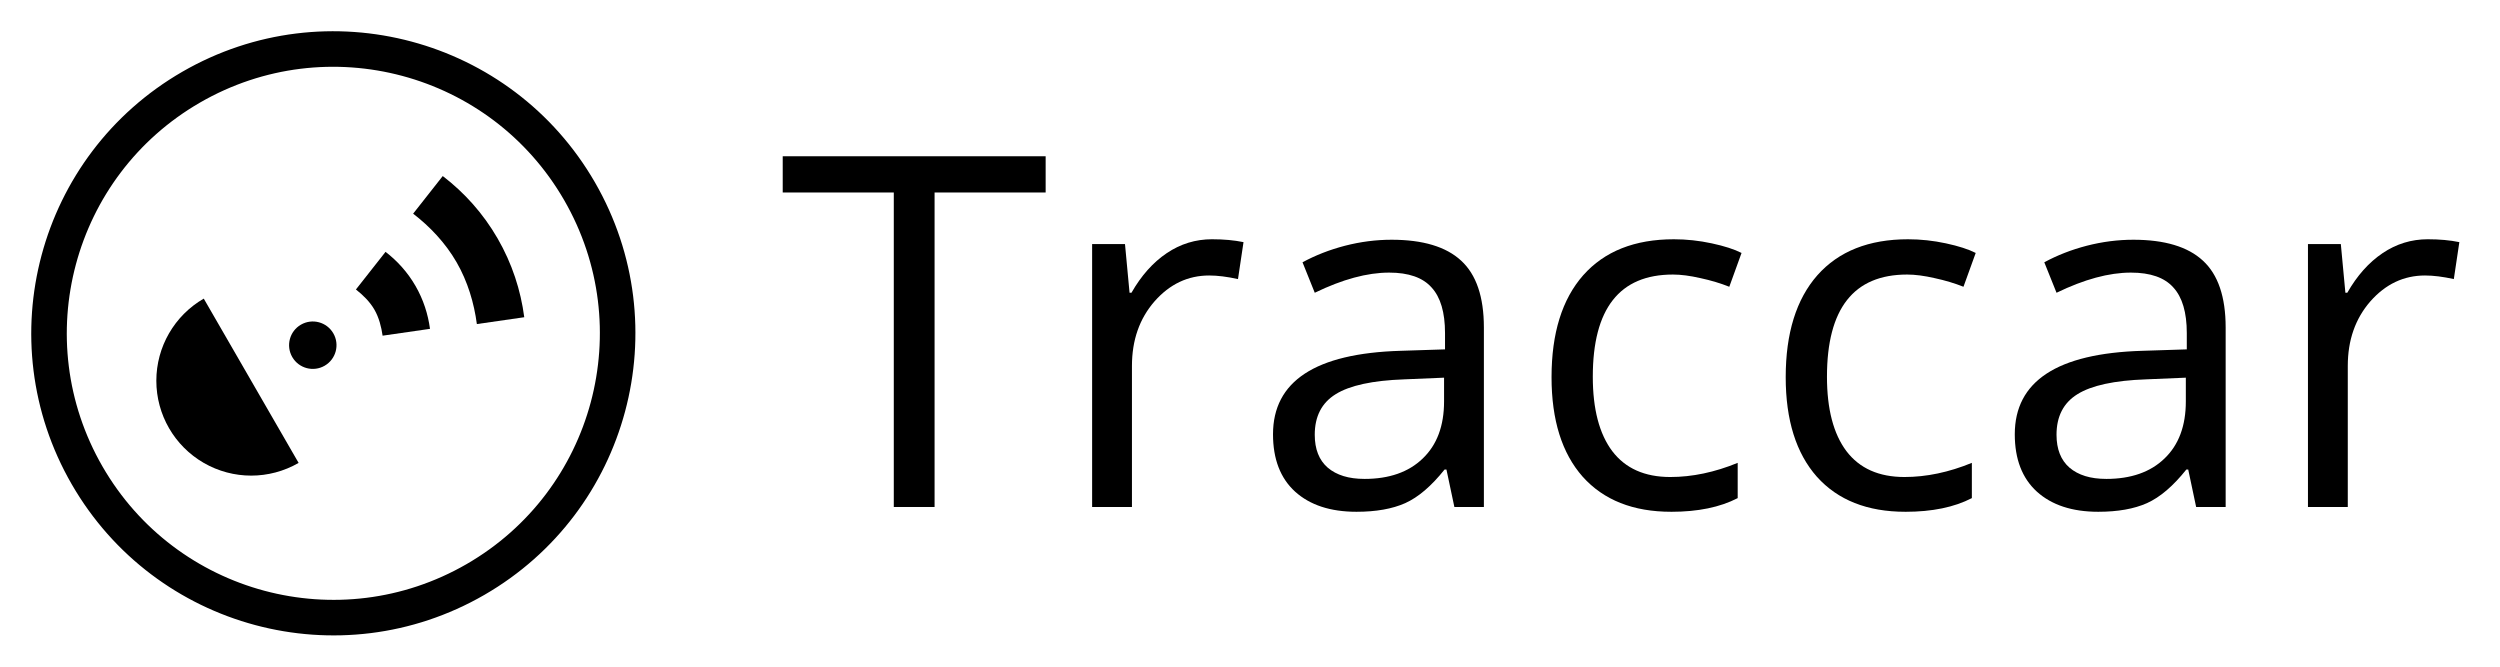
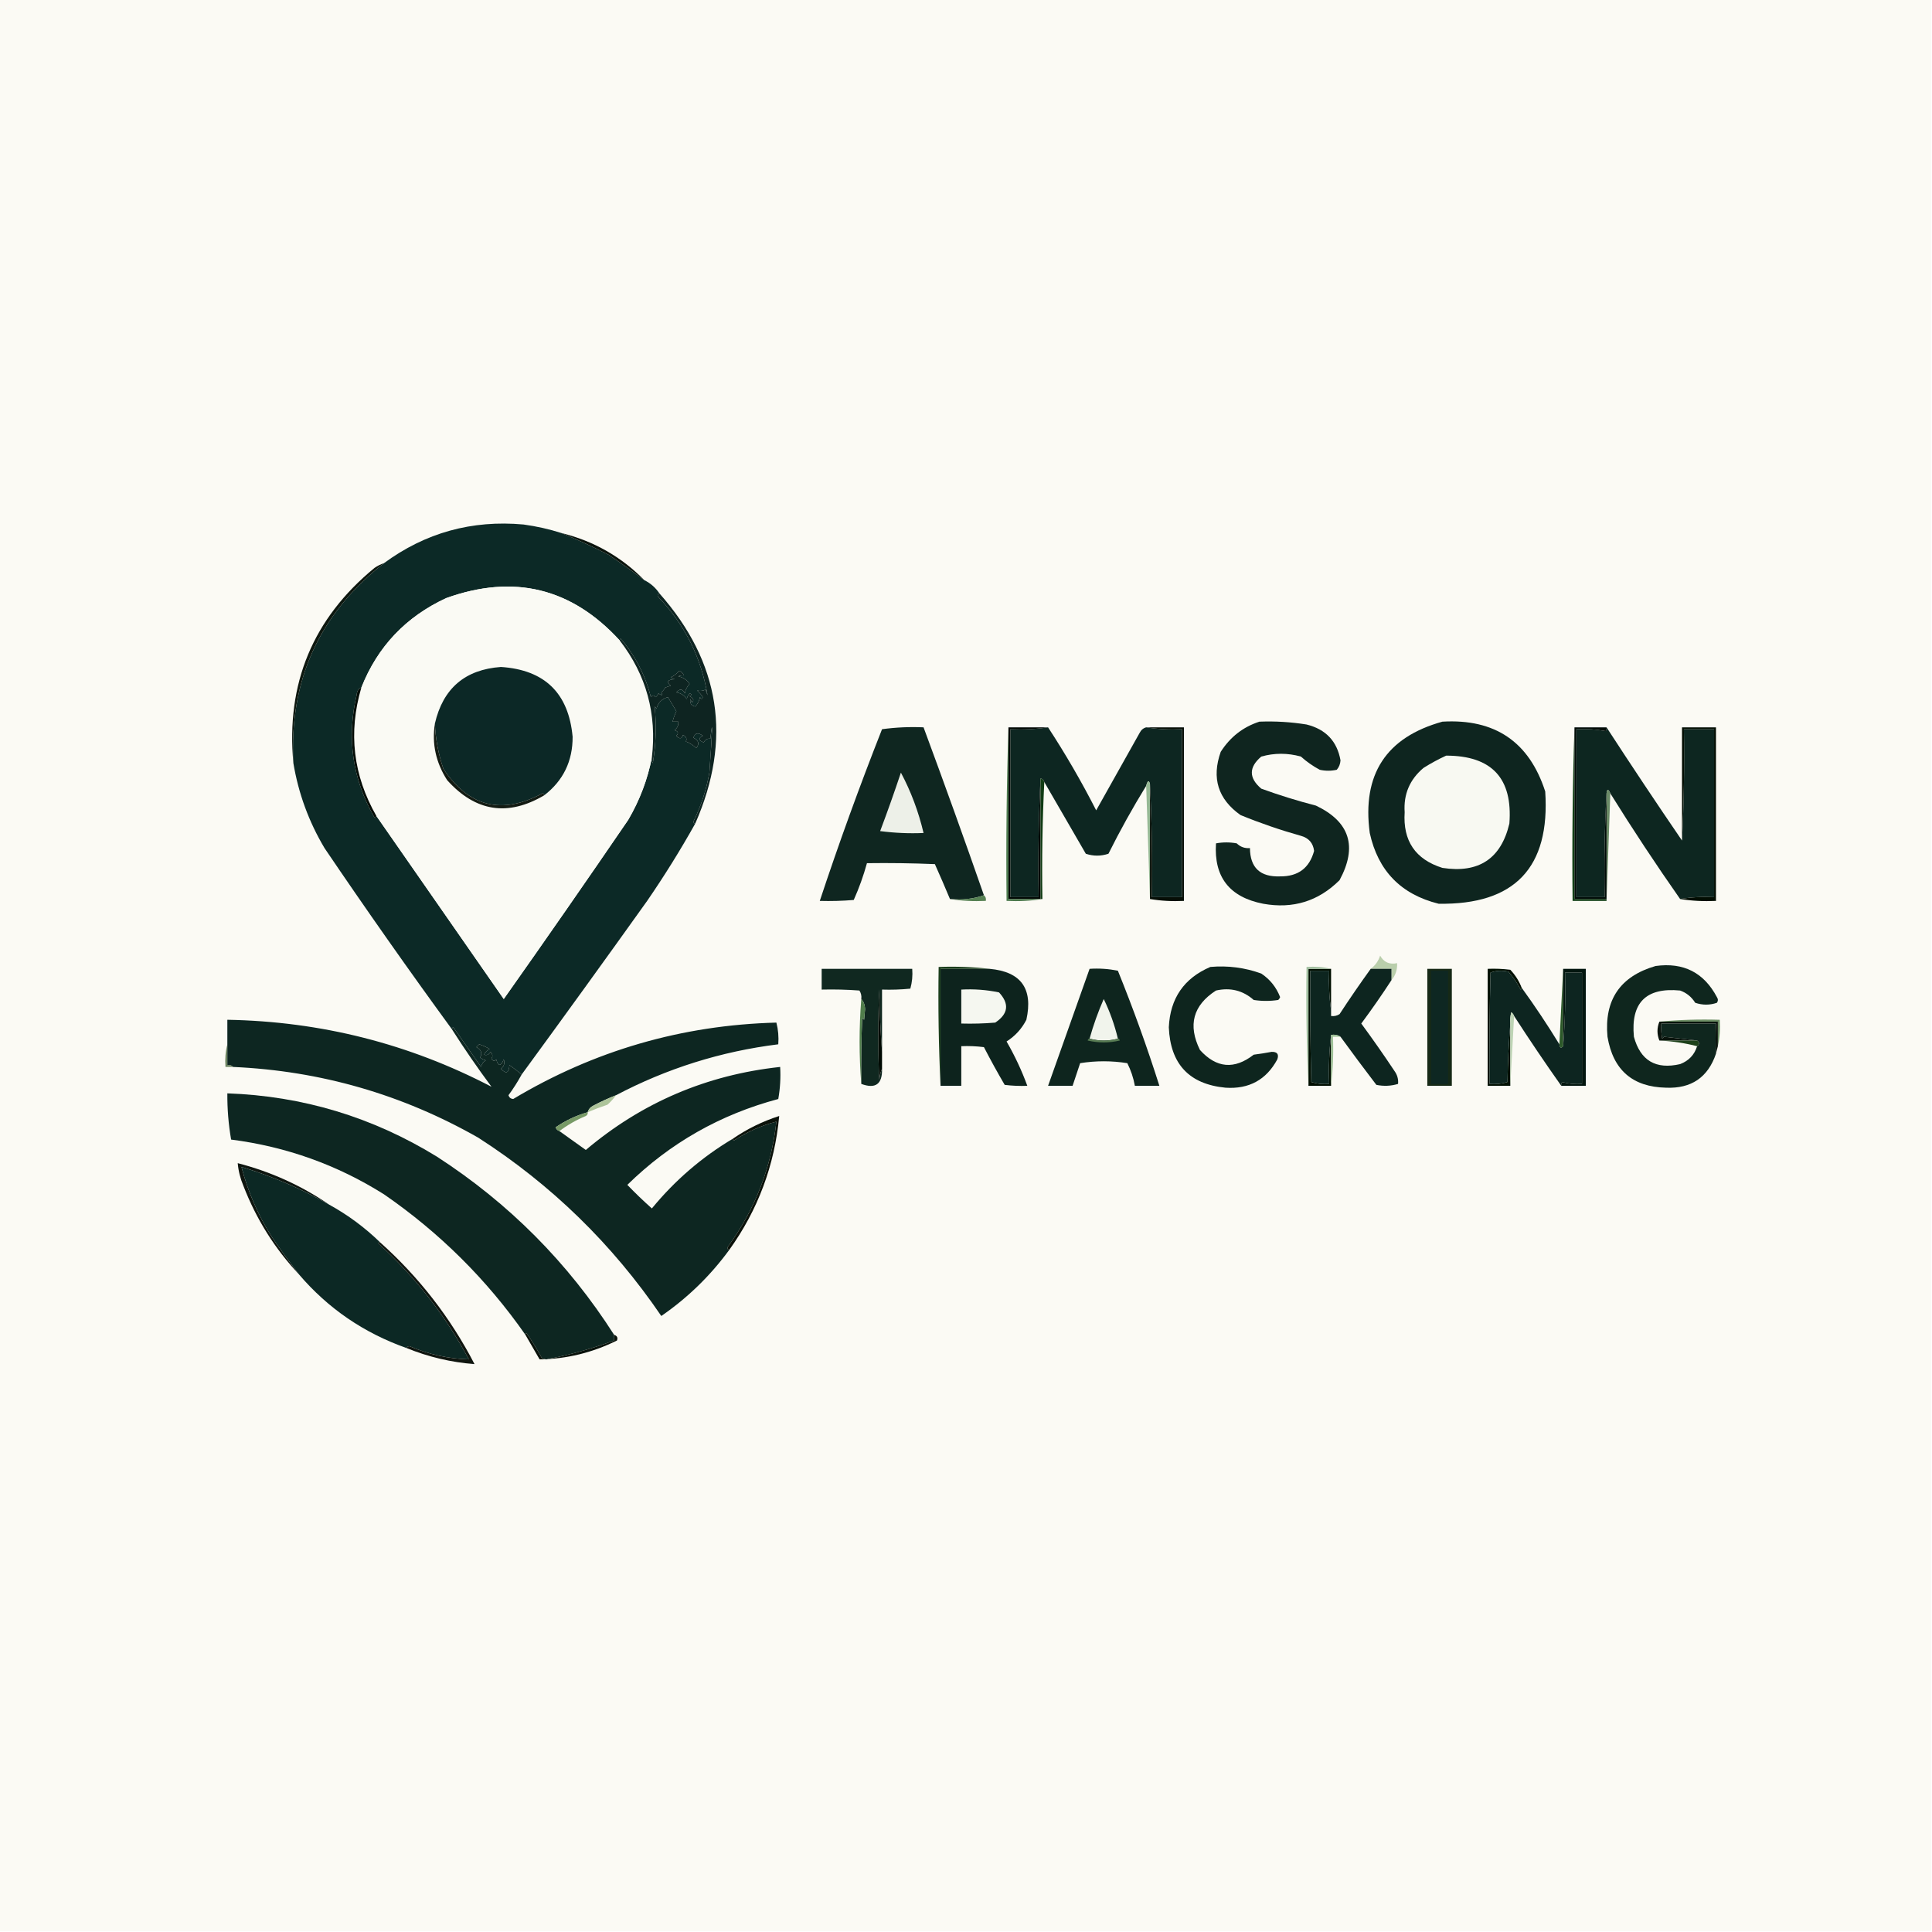
- <svg xmlns="http://www.w3.org/2000/svg" width="240" height="64" viewBox="0 0 240 64">
-   <g id="img">
-     <rect id="rect3778" height="64" width="240" y="0" x="0" fill="none" />
-     <g id="g4194">
-       <g id="g4145" fill="currentColor">
-         <circle id="path2993" stroke-width="1.326" transform="rotate(-30)" cy="43.713" cx="9.436" r="2.276" />
-         <path id="path3004" stroke-width="1.01" d="m37.012 24.177-2.843 3.613c0.663 0.522 1.325 1.158 1.773 1.933 0.448 0.776 0.667 1.667 0.788 2.502l4.55-0.656c-0.193-1.42-0.633-2.804-1.394-4.123s-1.74-2.391-2.874-3.27z" />
-         <path id="path3014" stroke-width="1.01" d="m42.504 16.9-2.843 3.613c1.607 1.236 3.091 2.793 4.168 4.658s1.683 3.929 1.95 5.939l4.55-0.656c-0.34-2.595-1.167-5.151-2.557-7.559-1.39-2.408-3.19-4.402-5.268-5.994z" />
-         <path id="path3036" stroke-width="3.62" d="m28.667 44.439a9.106 9.106 0 0 1 -9.106 0 9.106 9.106 0 0 1 -4.553 -7.886 9.106 9.106 0 0 1 4.553 -7.886l4.553 7.886z" />
-         <path id="path3038-8" stroke-width="1.01" d="m17.502 6.889c-13.868 8.007-18.619 25.74-10.612 39.608 8.006 13.868 25.739 18.619 39.608 10.613 13.868-8.007 18.619-25.74 10.613-39.609-8.007-13.868-25.74-18.62-39.609-10.612zm1.706 2.954c12.237-7.065 27.884-2.872 34.948 9.364 7.065 12.237 2.873 27.884-9.364 34.948-12.237 7.065-27.884 2.873-34.948-9.364-7.065-12.237-2.873-27.884 9.364-34.948z" />
-       </g>
-     </g>
-     <g id="logotext" aria-label="Traccar" fill="currentColor">
-       <path id="path4172" d="m89.719 48.671h-3.915v-30.192h-10.663v-3.478h25.241v3.478h-10.663v30.192z" />
-       <path id="path4174" d="m116.36 22.969q1.681 0 3.017 0.276l-0.53 3.547q-1.566-0.345-2.764-0.345-3.063 0-5.251 2.487-2.165 2.487-2.165 6.195v13.541h-3.823v-25.241h3.155l0.438 4.675h0.184q1.405-2.464 3.385-3.8t4.353-1.336z" />
-       <path id="path4176" d="m139.62 48.671-0.76-3.593h-0.184q-1.888 2.372-3.777 3.224-1.865 0.829-4.675 0.829-3.754 0-5.896-1.935-2.119-1.935-2.119-5.504 0-7.646 12.229-8.014l4.284-0.138v-1.566q0-2.971-1.29-4.376-1.267-1.428-4.076-1.428-3.155 0-7.139 1.935l-1.175-2.925q1.865-1.013 4.076-1.589 2.234-0.576 4.468-0.576 4.514 0 6.679 2.004 2.188 2.004 2.188 6.425v17.226h-2.833zm-8.636-2.695q3.57 0 5.596-1.958 2.05-1.958 2.05-5.481v-2.28l-3.823 0.161q-4.56 0.161-6.587 1.428-2.004 1.244-2.004 3.892 0 2.073 1.244 3.155 1.267 1.082 3.524 1.082z" />
-       <path id="path4178" d="m160.44 49.131q-5.481 0-8.498-3.362-2.994-3.385-2.994-9.557 0-6.333 3.04-9.788 3.063-3.454 8.705-3.454 1.819 0 3.639 0.392t2.856 0.921l-1.175 3.247q-1.267-0.507-2.764-0.829-1.497-0.345-2.648-0.345-7.692 0-7.692 9.811 0 4.652 1.865 7.139 1.888 2.487 5.573 2.487 3.155 0 6.471-1.359v3.385q-2.533 1.313-6.379 1.313z" />
-       <path id="path4180" d="m182.92 49.131q-5.481 0-8.498-3.362-2.994-3.385-2.994-9.557 0-6.333 3.04-9.788 3.063-3.454 8.705-3.454 1.819 0 3.639 0.392t2.856 0.921l-1.175 3.247q-1.267-0.507-2.764-0.829-1.497-0.345-2.648-0.345-7.692 0-7.692 9.811 0 4.652 1.865 7.139 1.888 2.487 5.573 2.487 3.155 0 6.471-1.359v3.385q-2.533 1.313-6.379 1.313z" />
-       <path id="path4182" d="m210.83 48.671-0.76-3.593h-0.184q-1.888 2.372-3.777 3.224-1.865 0.829-4.675 0.829-3.754 0-5.896-1.935-2.119-1.935-2.119-5.504 0-7.646 12.229-8.014l4.284-0.138v-1.566q0-2.971-1.29-4.376-1.267-1.428-4.076-1.428-3.155 0-7.139 1.935l-1.175-2.925q1.865-1.013 4.076-1.589 2.234-0.576 4.468-0.576 4.514 0 6.679 2.004 2.188 2.004 2.188 6.425v17.226h-2.833zm-8.636-2.695q3.57 0 5.596-1.958 2.05-1.958 2.05-5.481v-2.28l-3.823 0.161q-4.56 0.161-6.587 1.428-2.004 1.244-2.004 3.892 0 2.073 1.244 3.155 1.267 1.082 3.523 1.082z" />
-       <path id="path4184" d="m233.08 22.969q1.681 0 3.017 0.276l-0.53 3.547q-1.566-0.345-2.764-0.345-3.063 0-5.251 2.487-2.165 2.487-2.165 6.195v13.541h-3.823v-25.241h3.155l0.438 4.675h0.184q1.405-2.464 3.385-3.8t4.353-1.336z" />
-     </g>
+ <svg xmlns="http://www.w3.org/2000/svg" width="240px" height="240px" viewBox="0 0 240 240" version="1.1">
+   <g id="surface1">
+     <path style=" stroke:none;fill-rule:evenodd;fill:rgb(98.431%,98.039%,95.686%);fill-opacity:1;" d="M -0.117 -0.117 C 79.883 -0.117 159.883 -0.117 239.883 -0.117 C 239.883 79.883 239.883 159.883 239.883 239.883 C 159.883 239.883 79.883 239.883 -0.117 239.883 C -0.117 159.883 -0.117 79.883 -0.117 -0.117 Z M -0.117 -0.117 " />
+     <path style=" stroke:none;fill-rule:evenodd;fill:rgb(4.706%,16.078%,14.902%);fill-opacity:1;" d="M 69.727 66.211 C 71.578 66.961 73.531 67.863 75.586 68.906 C 77.113 69.926 78.598 70.98 80.039 72.07 C 80.805 72.445 81.43 72.992 81.914 73.711 C 81.672 73.805 81.633 73.961 81.797 74.18 C 85.082 77.625 87.113 81.688 87.891 86.367 C 87.812 86.133 87.734 85.898 87.656 85.664 C 87.32 85.832 86.969 85.871 86.602 85.781 C 86.879 86.02 87.113 86.293 87.305 86.602 C 87.223 86.883 87.105 86.883 86.953 86.602 C 86.867 87.051 86.672 87.441 86.367 87.773 C 85.848 87.637 85.652 87.324 85.781 86.836 C 85.91 87.328 86.027 87.367 86.133 86.953 C 86.039 86.73 85.883 86.574 85.664 86.484 C 85.945 86.332 85.945 86.215 85.664 86.133 C 85.488 86.34 85.371 86.574 85.312 86.836 C 85.004 86.371 84.574 86.098 84.023 86.016 C 84.438 85.52 84.789 85.559 85.078 86.133 C 85.148 85.68 85.344 85.289 85.664 84.961 C 85.348 84.457 84.879 84.145 84.258 84.023 C 84.438 83.926 84.672 83.887 84.961 83.906 C 84.844 83.637 84.648 83.441 84.375 83.32 C 84.094 83.676 83.742 83.949 83.32 84.141 C 83.477 84.219 83.633 84.297 83.789 84.375 C 82.918 84.43 82.762 84.703 83.32 85.195 C 83.109 85.234 82.875 85.312 82.617 85.43 C 82.504 85.66 82.348 85.855 82.148 86.016 C 82.344 86.406 82.227 86.445 81.797 86.133 C 81.727 86.32 81.609 86.477 81.445 86.602 C 81.227 86.336 81.031 86.336 80.859 86.602 C 80.16 83.879 78.91 81.457 77.109 79.336 C 77.016 79.391 76.977 79.469 76.992 79.57 C 71.023 73.039 63.836 71.281 55.43 74.297 C 50.41 76.621 46.895 80.332 44.883 85.43 C 44.559 85.488 44.363 85.801 44.297 86.367 C 43.066 91.641 43.77 96.641 46.406 101.367 C 46.566 101.656 46.684 101.656 46.758 101.367 C 52.027 108.93 57.301 116.508 62.578 124.102 C 67.793 116.719 72.949 109.297 78.047 101.836 C 79.473 99.395 80.449 96.816 80.977 94.102 C 80.941 94.348 80.98 94.582 81.094 94.805 C 81.484 92.465 81.562 90.121 81.328 87.773 C 81.406 87.852 81.484 87.93 81.562 88.008 C 81.754 87.281 82.223 86.812 82.969 86.602 C 83.344 87.203 83.695 87.789 84.023 88.359 C 83.816 88.781 83.66 89.211 83.555 89.648 C 83.789 89.648 84.023 89.648 84.258 89.648 C 84.305 90.09 84.148 90.441 83.789 90.703 C 84.254 90.844 84.332 91.078 84.023 91.406 C 84.43 91.84 84.703 91.801 84.844 91.289 C 85.254 91.516 85.371 91.789 85.195 92.109 C 85.684 92.293 86.113 92.566 86.484 92.93 C 86.918 92.406 86.801 91.977 86.133 91.641 C 86.348 91.031 86.738 90.953 87.305 91.406 C 86.719 91.699 86.758 91.973 87.422 92.227 C 87.59 91.883 87.863 91.727 88.242 91.758 C 88.559 88.957 88.52 90.363 88.125 95.977 C 87.75 98.105 87.086 100.137 86.133 102.07 C 86.16 102.211 86.238 102.289 86.367 102.305 C 84.527 105.594 82.535 108.797 80.391 111.914 C 75.227 119.145 70.031 126.332 64.805 133.477 C 64.402 133.133 63.895 132.742 63.281 132.305 C 63.227 133.301 62.875 133.457 62.227 132.773 C 62.621 132.457 62.738 132.066 62.578 131.602 C 62.215 132.492 61.902 132.492 61.641 131.602 C 61.426 131.871 61.23 131.832 61.055 131.484 C 61.238 131.234 61.199 130.961 60.938 130.664 C 60.742 131.016 60.469 131.133 60.117 131.016 C 60.273 130.703 60.508 130.469 60.82 130.312 C 60.418 130.066 59.988 129.871 59.531 129.727 C 59.414 129.844 59.297 129.961 59.18 130.078 C 59.777 130.387 59.934 130.816 59.648 131.367 C 59.855 131.543 60.09 131.66 60.352 131.719 C 60.035 131.898 59.84 132.172 59.766 132.539 C 58.672 130.977 57.578 129.414 56.484 127.852 C 56.324 127.562 56.207 127.562 56.133 127.852 C 50.734 120.457 45.461 112.957 40.312 105.352 C 38.363 102.078 37.074 98.562 36.445 94.805 C 35.902 84.555 39.652 76.273 47.695 69.961 C 52.836 66.176 58.617 64.574 65.039 65.156 C 66.66 65.379 68.223 65.73 69.727 66.211 Z M 69.727 66.211 " />
+     <path style=" stroke:none;fill-rule:evenodd;fill:rgb(3.922%,7.451%,4.706%);fill-opacity:1;" d="M 69.727 66.211 C 73.742 67.203 77.18 69.156 80.039 72.07 C 78.598 70.98 77.113 69.926 75.586 68.906 C 73.531 67.863 71.578 66.961 69.727 66.211 Z M 69.727 66.211 " />
+     <path style=" stroke:none;fill-rule:evenodd;fill:rgb(98.039%,98.039%,95.686%);fill-opacity:1;" d="M 76.992 79.57 C 80.289 83.844 81.617 88.688 80.977 94.102 C 80.449 96.816 79.473 99.395 78.047 101.836 C 72.949 109.297 67.793 116.719 62.578 124.102 C 57.301 116.508 52.027 108.93 46.758 101.367 C 43.871 96.32 43.246 91.008 44.883 85.43 C 46.895 80.332 50.41 76.621 55.43 74.297 C 63.836 71.281 71.023 73.039 76.992 79.57 Z M 76.992 79.57 " />
+     <path style=" stroke:none;fill-rule:evenodd;fill:rgb(5.098%,9.02%,5.882%);fill-opacity:1;" d="M 47.695 69.961 C 39.652 76.273 35.902 84.555 36.445 94.805 C 35.512 84.918 38.871 76.832 46.523 70.547 C 46.895 70.289 47.285 70.094 47.695 69.961 Z M 47.695 69.961 " />
+     <path style=" stroke:none;fill-rule:evenodd;fill:rgb(4.706%,15.686%,14.902%);fill-opacity:1;" d="M 67.617 98.789 C 67.602 98.66 67.523 98.582 67.383 98.555 C 62.344 101.262 58.242 100.246 55.078 95.508 C 54.453 93.656 54.102 91.781 54.023 89.883 C 55.031 85.516 57.766 83.172 62.227 82.852 C 67.664 83.211 70.633 86.102 71.133 91.523 C 71.148 94.539 69.977 96.961 67.617 98.789 Z M 67.617 98.789 " />
+     <path style=" stroke:none;fill-rule:evenodd;fill:rgb(5.49%,14.118%,12.941%);fill-opacity:1;" d="M 81.914 73.711 C 89.488 82.277 90.973 91.809 86.367 102.305 C 86.238 102.289 86.16 102.211 86.133 102.07 C 87.086 100.137 87.75 98.105 88.125 95.977 C 88.52 90.363 88.559 88.957 88.242 91.758 C 87.863 91.727 87.59 91.883 87.422 92.227 C 86.758 91.973 86.719 91.699 87.305 91.406 C 86.738 90.953 86.348 91.031 86.133 91.641 C 86.801 91.977 86.918 92.406 86.484 92.93 C 86.113 92.566 85.684 92.293 85.195 92.109 C 85.371 91.789 85.254 91.516 84.844 91.289 C 84.703 91.801 84.43 91.84 84.023 91.406 C 84.332 91.078 84.254 90.844 83.789 90.703 C 84.148 90.441 84.305 90.09 84.258 89.648 C 84.023 89.648 83.789 89.648 83.555 89.648 C 83.66 89.211 83.816 88.781 84.023 88.359 C 83.695 87.789 83.344 87.203 82.969 86.602 C 82.223 86.812 81.754 87.281 81.562 88.008 C 81.484 87.93 81.406 87.852 81.328 87.773 C 81.562 90.121 81.484 92.465 81.094 94.805 C 80.98 94.582 80.941 94.348 80.977 94.102 C 81.617 88.688 80.289 83.844 76.992 79.57 C 76.977 79.469 77.016 79.391 77.109 79.336 C 78.91 81.457 80.16 83.879 80.859 86.602 C 81.031 86.336 81.227 86.336 81.445 86.602 C 81.609 86.477 81.727 86.32 81.797 86.133 C 82.227 86.445 82.344 86.406 82.148 86.016 C 82.348 85.855 82.504 85.66 82.617 85.43 C 82.875 85.312 83.109 85.234 83.32 85.195 C 82.762 84.703 82.918 84.43 83.789 84.375 C 83.633 84.297 83.477 84.219 83.32 84.141 C 83.742 83.949 84.094 83.676 84.375 83.32 C 84.648 83.441 84.844 83.637 84.961 83.906 C 84.672 83.887 84.438 83.926 84.258 84.023 C 84.879 84.145 85.348 84.457 85.664 84.961 C 85.344 85.289 85.148 85.68 85.078 86.133 C 84.789 85.559 84.438 85.52 84.023 86.016 C 84.574 86.098 85.004 86.371 85.312 86.836 C 85.371 86.574 85.488 86.34 85.664 86.133 C 85.945 86.215 85.945 86.332 85.664 86.484 C 85.883 86.574 86.039 86.73 86.133 86.953 C 86.027 87.367 85.91 87.328 85.781 86.836 C 85.652 87.324 85.848 87.637 86.367 87.773 C 86.672 87.441 86.867 87.051 86.953 86.602 C 87.105 86.883 87.223 86.883 87.305 86.602 C 87.113 86.293 86.879 86.02 86.602 85.781 C 86.969 85.871 87.32 85.832 87.656 85.664 C 87.734 85.898 87.812 86.133 87.891 86.367 C 87.113 81.688 85.082 77.625 81.797 74.18 C 81.633 73.961 81.672 73.805 81.914 73.711 Z M 81.914 73.711 " />
+     <path style=" stroke:none;fill-rule:evenodd;fill:rgb(1.961%,5.098%,2.745%);fill-opacity:1;" d="M 44.883 85.43 C 43.246 91.008 43.871 96.32 46.758 101.367 C 46.684 101.656 46.566 101.656 46.406 101.367 C 43.77 96.641 43.066 91.641 44.297 86.367 C 44.363 85.801 44.559 85.488 44.883 85.43 Z M 44.883 85.43 " />
+     <path style=" stroke:none;fill-rule:evenodd;fill:rgb(5.882%,14.51%,12.157%);fill-opacity:1;" d="M 156.445 89.648 C 158.414 89.57 160.367 89.688 162.305 90 C 164.691 90.59 166.098 92.074 166.523 94.453 C 166.492 94.918 166.336 95.309 166.055 95.625 C 165.352 95.781 164.648 95.781 163.945 95.625 C 163.105 95.176 162.324 94.629 161.602 93.984 C 159.953 93.523 158.312 93.523 156.68 93.984 C 155.117 95.312 155.117 96.641 156.68 97.969 C 158.91 98.781 161.176 99.484 163.477 100.078 C 167.68 102.082 168.656 105.168 166.406 109.336 C 163.777 111.957 160.613 112.934 156.914 112.266 C 152.734 111.449 150.781 108.949 151.055 104.766 C 151.914 104.609 152.773 104.609 153.633 104.766 C 154.086 105.211 154.633 105.406 155.273 105.352 C 155.293 107.789 156.543 108.961 159.023 108.867 C 161.258 108.887 162.664 107.832 163.242 105.703 C 163.117 104.719 162.57 104.094 161.602 103.828 C 159.051 103.113 156.551 102.254 154.102 101.25 C 151.309 99.273 150.488 96.656 151.641 93.398 C 152.816 91.555 154.418 90.305 156.445 89.648 Z M 156.445 89.648 " />
+     <path style=" stroke:none;fill-rule:evenodd;fill:rgb(5.49%,14.51%,12.157%);fill-opacity:1;" d="M 179.18 89.648 C 185.703 89.262 189.961 92.152 191.953 98.32 C 192.582 107.766 188.168 112.418 178.711 112.266 C 174.035 111.105 171.184 108.176 170.156 103.477 C 169.18 96.199 172.188 91.59 179.18 89.648 Z M 179.18 89.648 " />
+     <path style=" stroke:none;fill-rule:evenodd;fill:rgb(5.098%,14.902%,12.549%);fill-opacity:1;" d="M 199.57 90.352 C 202.707 95.176 205.832 99.863 208.945 104.414 C 209.18 99.844 209.258 95.234 209.18 90.586 C 210.43 90.586 211.68 90.586 212.93 90.586 C 212.93 97.539 212.93 104.492 212.93 111.445 C 211.48 111.371 210.074 111.449 208.711 111.68 C 205.707 107.395 202.816 103.02 200.039 98.555 C 199.793 97.984 199.637 97.984 199.57 98.555 C 199.336 102.812 199.258 107.109 199.336 111.445 C 198.164 111.445 196.992 111.445 195.82 111.445 C 195.82 104.492 195.82 97.539 195.82 90.586 C 197.055 90.516 198.266 90.594 199.453 90.82 C 199.562 90.68 199.602 90.523 199.57 90.352 Z M 199.57 90.352 " />
+     <path style=" stroke:none;fill-rule:evenodd;fill:rgb(5.882%,14.902%,12.549%);fill-opacity:1;" d="M 122.227 111.211 C 120.922 111.668 119.516 111.824 118.008 111.68 C 117.41 110.246 116.785 108.801 116.133 107.344 C 113.32 107.227 110.508 107.188 107.695 107.227 C 107.266 108.789 106.719 110.312 106.055 111.797 C 104.652 111.914 103.246 111.953 101.836 111.914 C 104.215 104.734 106.793 97.625 109.57 90.586 C 111.281 90.352 113 90.273 114.727 90.352 C 117.297 97.289 119.797 104.242 122.227 111.211 Z M 122.227 111.211 " />
+     <path style=" stroke:none;fill-rule:evenodd;fill:rgb(5.098%,14.902%,12.941%);fill-opacity:1;" d="M 130.195 90.352 C 132.359 93.66 134.352 97.098 136.172 100.664 C 137.969 97.461 139.766 94.258 141.562 91.055 C 141.742 90.688 142.016 90.453 142.383 90.352 C 143.824 90.582 145.309 90.66 146.836 90.586 C 146.836 97.539 146.836 104.492 146.836 111.445 C 145.586 111.445 144.336 111.445 143.086 111.445 C 143.164 106.719 143.086 102.031 142.852 97.383 C 142.719 96.875 142.562 96.953 142.383 97.617 C 140.703 100.348 139.141 103.16 137.695 106.055 C 136.758 106.367 135.82 106.367 134.883 106.055 C 133.16 103.078 131.441 100.109 129.727 97.148 C 129.648 96.914 129.492 96.758 129.258 96.68 C 129.023 101.562 128.945 106.484 129.023 111.445 C 127.852 111.445 126.68 111.445 125.508 111.445 C 125.508 104.492 125.508 97.539 125.508 90.586 C 127.113 90.66 128.676 90.582 130.195 90.352 Z M 130.195 90.352 " />
+     <path style=" stroke:none;fill-rule:evenodd;fill:rgb(97.255%,97.647%,94.902%);fill-opacity:1;" d="M 179.648 93.867 C 185.316 93.871 187.934 96.684 187.5 102.305 C 186.469 106.672 183.695 108.508 179.18 107.812 C 175.82 106.754 174.258 104.449 174.492 100.898 C 174.34 98.664 175.121 96.828 176.836 95.391 C 177.758 94.812 178.695 94.305 179.648 93.867 Z M 179.648 93.867 " />
+     <path style=" stroke:none;fill-rule:evenodd;fill:rgb(7.059%,25.098%,8.627%);fill-opacity:1;" d="M 195.586 90.352 C 195.586 97.461 195.586 104.57 195.586 111.68 C 196.914 111.68 198.242 111.68 199.57 111.68 C 199.57 111.758 199.57 111.836 199.57 111.914 C 198.164 111.914 196.758 111.914 195.352 111.914 C 195.273 104.688 195.352 97.5 195.586 90.352 Z M 195.586 90.352 " />
+     <path style=" stroke:none;fill-rule:evenodd;fill:rgb(0.784%,5.098%,0.784%);fill-opacity:1;" d="M 208.711 111.68 C 210.074 111.449 211.48 111.371 212.93 111.445 C 212.93 104.492 212.93 97.539 212.93 90.586 C 211.68 90.586 210.43 90.586 209.18 90.586 C 209.258 95.234 209.18 99.844 208.945 104.414 C 208.945 99.727 208.945 95.039 208.945 90.352 C 210.352 90.352 211.758 90.352 213.164 90.352 C 213.164 97.539 213.164 104.727 213.164 111.914 C 211.637 111.988 210.152 111.91 208.711 111.68 Z M 208.711 111.68 " />
+     <path style=" stroke:none;fill-rule:evenodd;fill:rgb(92.941%,94.118%,90.98%);fill-opacity:1;" d="M 111.914 95.977 C 113.168 98.332 114.105 100.832 114.727 103.477 C 112.922 103.555 111.125 103.477 109.336 103.242 C 110.242 100.836 111.102 98.414 111.914 95.977 Z M 111.914 95.977 " />
+     <path style=" stroke:none;fill-rule:evenodd;fill:rgb(7.451%,10.588%,7.451%);fill-opacity:1;" d="M 54.023 89.883 C 54.102 91.781 54.453 93.656 55.078 95.508 C 58.242 100.246 62.344 101.262 67.383 98.555 C 67.523 98.582 67.602 98.66 67.617 98.789 C 63.094 101.461 59.07 100.836 55.547 96.914 C 54.141 94.727 53.633 92.383 54.023 89.883 Z M 54.023 89.883 " />
+     <path style=" stroke:none;fill-rule:evenodd;fill:rgb(0%,2.745%,1.176%);fill-opacity:1;" d="M 125.273 90.352 C 126.914 90.352 128.555 90.352 130.195 90.352 C 128.676 90.582 127.113 90.66 125.508 90.586 C 125.508 97.539 125.508 104.492 125.508 111.445 C 126.68 111.445 127.852 111.445 129.023 111.445 C 128.945 106.484 129.023 101.562 129.258 96.68 C 129.258 101.68 129.258 106.68 129.258 111.68 C 127.93 111.68 126.602 111.68 125.273 111.68 C 125.273 104.57 125.273 97.461 125.273 90.352 Z M 125.273 90.352 " />
+     <path style=" stroke:none;fill-rule:evenodd;fill:rgb(2.353%,5.49%,2.353%);fill-opacity:1;" d="M 142.383 90.352 C 143.945 90.352 145.508 90.352 147.07 90.352 C 147.07 97.539 147.07 104.727 147.07 111.914 C 145.621 111.988 144.215 111.91 142.852 111.68 C 142.852 106.914 142.852 102.148 142.852 97.383 C 143.086 102.031 143.164 106.719 143.086 111.445 C 144.336 111.445 145.586 111.445 146.836 111.445 C 146.836 104.492 146.836 97.539 146.836 90.586 C 145.309 90.66 143.824 90.582 142.383 90.352 Z M 142.383 90.352 " />
+     <path style=" stroke:none;fill-rule:evenodd;fill:rgb(29.804%,47.451%,30.196%);fill-opacity:1;" d="M 125.273 90.352 C 125.273 97.461 125.273 104.57 125.273 111.68 C 126.602 111.68 127.93 111.68 129.258 111.68 C 129.336 111.68 129.414 111.68 129.492 111.68 C 128.051 111.91 126.566 111.988 125.039 111.914 C 124.961 104.688 125.039 97.5 125.273 90.352 Z M 125.273 90.352 " />
+     <path style=" stroke:none;fill-rule:evenodd;fill:rgb(41.569%,54.118%,40%);fill-opacity:1;" d="M 200.039 98.555 C 199.883 103.008 199.727 107.461 199.57 111.914 C 199.57 111.836 199.57 111.758 199.57 111.68 C 199.57 107.305 199.57 102.93 199.57 98.555 C 199.637 97.984 199.793 97.984 200.039 98.555 Z M 200.039 98.555 " />
+     <path style=" stroke:none;fill-rule:evenodd;fill:rgb(58.824%,72.549%,58.431%);fill-opacity:1;" d="M 142.852 97.383 C 142.852 102.148 142.852 106.914 142.852 111.68 C 142.695 106.992 142.539 102.305 142.383 97.617 C 142.562 96.953 142.719 96.875 142.852 97.383 Z M 142.852 97.383 " />
+     <path style=" stroke:none;fill-rule:evenodd;fill:rgb(6.667%,23.529%,7.843%);fill-opacity:1;" d="M 129.258 96.68 C 129.492 96.758 129.648 96.914 129.727 97.148 C 129.492 101.953 129.414 106.797 129.492 111.68 C 129.414 111.68 129.336 111.68 129.258 111.68 C 129.258 106.68 129.258 101.68 129.258 96.68 Z M 129.258 96.68 " />
+     <path style=" stroke:none;fill-rule:evenodd;fill:rgb(0%,4.314%,2.745%);fill-opacity:1;" d="M 195.586 90.352 C 196.914 90.352 198.242 90.352 199.57 90.352 C 199.602 90.523 199.562 90.68 199.453 90.82 C 198.266 90.594 197.055 90.516 195.82 90.586 C 195.82 97.539 195.82 104.492 195.82 111.445 C 196.992 111.445 198.164 111.445 199.336 111.445 C 199.258 107.109 199.336 102.812 199.57 98.555 C 199.57 102.93 199.57 107.305 199.57 111.68 C 198.242 111.68 196.914 111.68 195.586 111.68 C 195.586 104.57 195.586 97.461 195.586 90.352 Z M 195.586 90.352 " />
+     <path style=" stroke:none;fill-rule:evenodd;fill:rgb(33.725%,50.588%,32.549%);fill-opacity:1;" d="M 122.227 111.211 C 122.438 111.379 122.516 111.613 122.461 111.914 C 120.934 111.988 119.449 111.91 118.008 111.68 C 119.516 111.824 120.922 111.668 122.227 111.211 Z M 122.227 111.211 " />
+     <path style=" stroke:none;fill-rule:evenodd;fill:rgb(72.549%,80.784%,67.059%);fill-opacity:1;" d="M 172.852 121.758 C 172.852 121.289 172.852 120.82 172.852 120.352 C 171.992 120.352 171.133 120.352 170.273 120.352 C 170.832 119.941 171.223 119.395 171.445 118.711 C 171.898 119.531 172.602 119.844 173.555 119.648 C 173.594 120.465 173.359 121.168 172.852 121.758 Z M 172.852 121.758 " />
+     <path style=" stroke:none;fill-rule:evenodd;fill:rgb(6.275%,15.686%,12.549%);fill-opacity:1;" d="M 109.57 130.664 C 109.375 128.125 109.258 125.547 109.219 122.93 C 109.062 126.68 109.062 130.43 109.219 134.18 C 109.262 133.664 109.379 133.195 109.57 132.773 C 109.621 134.676 108.762 135.301 106.992 134.648 C 106.953 131.914 106.992 129.18 107.109 126.445 C 107.188 126.523 107.266 126.602 107.344 126.68 C 107.383 126.25 107.422 125.82 107.461 125.391 C 107.449 124.852 107.293 124.422 106.992 124.102 C 107.043 123.715 106.965 123.363 106.758 123.047 C 105.199 122.93 103.633 122.891 102.07 122.93 C 102.07 122.07 102.07 121.211 102.07 120.352 C 105.82 120.352 109.57 120.352 113.32 120.352 C 113.387 121.195 113.309 122.016 113.086 122.812 C 111.918 122.93 110.746 122.969 109.57 122.93 C 109.57 125.508 109.57 128.086 109.57 130.664 Z M 109.57 130.664 " />
+     <path style=" stroke:none;fill-rule:evenodd;fill:rgb(0.392%,6.275%,0.784%);fill-opacity:1;" d="M 189.023 122.695 C 189.039 122.797 189 122.875 188.906 122.93 C 188.484 122.125 187.977 121.383 187.383 120.703 C 186.617 120.52 185.875 120.559 185.156 120.82 C 185.039 125.43 185 130.039 185.039 134.648 C 185.809 134.715 186.551 134.637 187.266 134.414 C 187.305 131.953 187.422 129.531 187.617 127.148 C 187.617 129.727 187.617 132.305 187.617 134.883 C 186.68 134.883 185.742 134.883 184.805 134.883 C 184.805 130.039 184.805 125.195 184.805 120.352 C 185.746 120.312 186.684 120.352 187.617 120.469 C 188.238 121.125 188.707 121.867 189.023 122.695 Z M 189.023 122.695 " />
+     <path style=" stroke:none;fill-rule:evenodd;fill:rgb(5.098%,14.51%,12.549%);fill-opacity:1;" d="M 189.023 122.695 C 190.672 124.969 192.234 127.312 193.711 129.727 C 193.762 130.176 193.918 130.254 194.18 129.961 C 194.414 126.957 194.492 123.91 194.414 120.82 C 195.117 120.82 195.82 120.82 196.523 120.82 C 196.523 125.43 196.523 130.039 196.523 134.648 C 195.68 134.715 194.859 134.637 194.062 134.414 C 193.953 134.555 193.914 134.711 193.945 134.883 C 191.938 132.043 189.984 129.152 188.086 126.211 C 188.02 126.027 187.902 125.871 187.734 125.742 C 187.617 126.203 187.578 126.672 187.617 127.148 C 187.422 129.531 187.305 131.953 187.266 134.414 C 186.551 134.637 185.809 134.715 185.039 134.648 C 185 130.039 185.039 125.43 185.156 120.82 C 185.875 120.559 186.617 120.52 187.383 120.703 C 187.977 121.383 188.484 122.125 188.906 122.93 C 189 122.875 189.039 122.797 189.023 122.695 Z M 189.023 122.695 " />
+     <path style=" stroke:none;fill-rule:evenodd;fill:rgb(5.882%,14.902%,11.765%);fill-opacity:1;" d="M 210.82 129.961 C 211.133 129.727 211.133 129.492 210.82 129.258 C 209.477 129.098 208.109 128.941 206.719 128.789 C 206.641 128.867 206.562 128.945 206.484 129.023 C 206.367 128.402 206.328 127.777 206.367 127.148 C 208.633 127.148 210.898 127.148 213.164 127.148 C 213.105 128.449 213.105 129.699 213.164 130.898 C 212.164 133.844 210.094 135.25 206.953 135.117 C 202.801 135.027 200.379 132.918 199.688 128.789 C 199.266 124.211 201.258 121.281 205.664 120 C 209.125 119.523 211.664 120.812 213.281 123.867 C 213.438 124.102 213.438 124.336 213.281 124.57 C 212.395 124.875 211.496 124.875 210.586 124.57 C 210.133 123.84 209.508 123.332 208.711 123.047 C 204.48 122.641 202.566 124.555 202.969 128.789 C 203.773 131.75 205.688 132.883 208.711 132.188 C 209.785 131.777 210.488 131.035 210.82 129.961 Z M 210.82 129.961 " />
+     <path style=" stroke:none;fill-rule:evenodd;fill:rgb(0%,3.922%,1.176%);fill-opacity:1;" d="M 109.57 130.664 C 109.57 131.367 109.57 132.07 109.57 132.773 C 109.379 133.195 109.262 133.664 109.219 134.18 C 109.062 130.43 109.062 126.68 109.219 122.93 C 109.258 125.547 109.375 128.125 109.57 130.664 Z M 109.57 130.664 " />
+     <path style=" stroke:none;fill-rule:evenodd;fill:rgb(0%,5.49%,0%);fill-opacity:1;" d="M 165.352 120.352 C 165.352 122.07 165.352 123.789 165.352 125.508 C 165.121 123.91 165.043 122.27 165.117 120.586 C 164.336 120.586 163.555 120.586 162.773 120.586 C 162.734 125.195 162.773 129.805 162.891 134.414 C 163.605 134.637 164.348 134.715 165.117 134.648 C 165.039 132.574 165.117 130.543 165.352 128.555 C 165.352 130.664 165.352 132.773 165.352 134.883 C 164.414 134.883 163.477 134.883 162.539 134.883 C 162.539 130.039 162.539 125.195 162.539 120.352 C 163.477 120.352 164.414 120.352 165.352 120.352 Z M 165.352 120.352 " />
+     <path style=" stroke:none;fill-rule:evenodd;fill:rgb(5.098%,14.51%,12.157%);fill-opacity:1;" d="M 170.273 120.352 C 171.133 120.352 171.992 120.352 172.852 120.352 C 172.852 120.82 172.852 121.289 172.852 121.758 C 171.66 123.59 170.41 125.387 169.102 127.148 C 170.516 129.07 171.883 131.023 173.203 133.008 C 173.574 133.512 173.73 134.059 173.672 134.648 C 172.793 134.914 171.895 134.953 170.977 134.766 C 169.457 132.777 167.973 130.785 166.523 128.789 C 166.191 128.566 165.801 128.488 165.352 128.555 C 165.117 130.543 165.039 132.574 165.117 134.648 C 164.348 134.715 163.605 134.637 162.891 134.414 C 162.773 129.805 162.734 125.195 162.773 120.586 C 163.555 120.586 164.336 120.586 165.117 120.586 C 165.043 122.27 165.121 123.91 165.352 125.508 C 165.352 125.742 165.352 125.977 165.352 126.211 C 165.738 126.262 166.09 126.184 166.406 125.977 C 167.656 124.066 168.945 122.191 170.273 120.352 Z M 170.273 120.352 " />
+     <path style=" stroke:none;fill-rule:evenodd;fill:rgb(17.255%,34.902%,16.078%);fill-opacity:1;" d="M 194.18 120.352 C 194.18 123.555 194.18 126.758 194.18 129.961 C 193.918 130.254 193.762 130.176 193.711 129.727 C 193.867 126.602 194.023 123.477 194.18 120.352 Z M 194.18 120.352 " />
+     <path style=" stroke:none;fill-rule:evenodd;fill:rgb(5.49%,14.51%,11.765%);fill-opacity:1;" d="M 135.352 120.352 C 136.535 120.273 137.707 120.352 138.867 120.586 C 140.773 125.293 142.492 130.055 144.023 134.883 C 143.008 134.883 141.992 134.883 140.977 134.883 C 140.801 133.902 140.488 132.965 140.039 132.07 C 138.086 131.758 136.133 131.758 134.18 132.07 C 133.863 133.012 133.551 133.949 133.242 134.883 C 132.227 134.883 131.211 134.883 130.195 134.883 C 131.914 130.039 133.633 125.195 135.352 120.352 Z M 135.352 120.352 " />
+     <path style=" stroke:none;fill-rule:evenodd;fill:rgb(63.137%,74.902%,62.353%);fill-opacity:1;" d="M 165.352 120.352 C 164.414 120.352 163.477 120.352 162.539 120.352 C 162.539 125.195 162.539 130.039 162.539 134.883 C 162.305 130 162.227 125.078 162.305 120.117 C 163.367 120.043 164.383 120.121 165.352 120.352 Z M 165.352 120.352 " />
+     <path style=" stroke:none;fill-rule:evenodd;fill:rgb(43.137%,56.471%,40%);fill-opacity:1;" d="M 206.133 126.914 C 208.59 126.68 211.09 126.602 213.633 126.68 C 213.707 127.82 213.629 128.914 213.398 129.961 C 213.398 128.945 213.398 127.93 213.398 126.914 C 210.977 126.914 208.555 126.914 206.133 126.914 Z M 206.133 126.914 " />
+     <path style=" stroke:none;fill-rule:evenodd;fill:rgb(3.529%,7.451%,4.706%);fill-opacity:1;" d="M 206.133 126.914 C 208.555 126.914 210.977 126.914 213.398 126.914 C 213.398 127.93 213.398 128.945 213.398 129.961 C 213.32 130.273 213.242 130.586 213.164 130.898 C 213.105 129.699 213.105 128.449 213.164 127.148 C 210.898 127.148 208.633 127.148 206.367 127.148 C 206.328 127.777 206.367 128.402 206.484 129.023 C 206.562 128.945 206.641 128.867 206.719 128.789 C 208.109 128.941 209.477 129.098 210.82 129.258 C 209.258 129.258 207.695 129.258 206.133 129.258 C 205.82 128.477 205.82 127.695 206.133 126.914 Z M 206.133 126.914 " />
+     <path style=" stroke:none;fill-rule:evenodd;fill:rgb(94.51%,95.686%,92.549%);fill-opacity:1;" d="M 138.867 129.023 C 137.695 129.336 136.523 129.336 135.352 129.023 C 135.824 127.332 136.41 125.691 137.109 124.102 C 137.875 125.676 138.461 127.316 138.867 129.023 Z M 138.867 129.023 " />
+     <path style=" stroke:none;fill-rule:evenodd;fill:rgb(5.098%,13.725%,11.373%);fill-opacity:1;" d="M 122.93 120.352 C 126.832 120.703 128.355 122.812 127.5 126.68 C 126.922 127.805 126.102 128.703 125.039 129.375 C 126.062 131.148 126.922 132.984 127.617 134.883 C 126.676 134.922 125.738 134.883 124.805 134.766 C 123.902 133.223 123.043 131.66 122.227 130.078 C 121.293 129.961 120.355 129.922 119.414 129.961 C 119.414 131.602 119.414 133.242 119.414 134.883 C 118.555 134.883 117.695 134.883 116.836 134.883 C 116.836 130.039 116.836 125.195 116.836 120.352 C 118.867 120.352 120.898 120.352 122.93 120.352 Z M 122.93 120.352 " />
+     <path style=" stroke:none;fill-rule:evenodd;fill:rgb(96.078%,96.863%,94.118%);fill-opacity:1;" d="M 119.414 122.93 C 120.996 122.84 122.559 122.957 124.102 123.281 C 125.414 124.699 125.258 125.945 123.633 127.031 C 122.23 127.148 120.824 127.188 119.414 127.148 C 119.414 125.742 119.414 124.336 119.414 122.93 Z M 119.414 122.93 " />
+     <path style=" stroke:none;fill-rule:evenodd;fill:rgb(31.373%,49.412%,29.412%);fill-opacity:1;" d="M 106.992 124.102 C 107.293 124.422 107.449 124.852 107.461 125.391 C 107.422 125.82 107.383 126.25 107.344 126.68 C 107.266 126.602 107.188 126.523 107.109 126.445 C 106.992 129.18 106.953 131.914 106.992 134.648 C 106.711 131.168 106.711 127.652 106.992 124.102 Z M 106.992 124.102 " />
+     <path style=" stroke:none;fill-rule:evenodd;fill:rgb(10.98%,24.706%,11.373%);fill-opacity:1;" d="M 122.93 120.352 C 120.898 120.352 118.867 120.352 116.836 120.352 C 116.836 125.195 116.836 130.039 116.836 134.883 C 116.602 130 116.523 125.078 116.602 120.117 C 118.754 120.039 120.863 120.117 122.93 120.352 Z M 122.93 120.352 " />
+     <path style=" stroke:none;fill-rule:evenodd;fill:rgb(34.51%,48.627%,32.549%);fill-opacity:1;" d="M 135.352 129.023 C 136.523 129.336 137.695 129.336 138.867 129.023 C 138.996 129.039 139.074 129.117 139.102 129.258 C 137.773 129.57 136.445 129.57 135.117 129.258 C 135.145 129.117 135.223 129.039 135.352 129.023 Z M 135.352 129.023 " />
+     <path style=" stroke:none;fill-rule:evenodd;fill:rgb(11.373%,25.49%,10.196%);fill-opacity:1;" d="M 206.133 129.258 C 207.695 129.258 209.258 129.258 210.82 129.258 C 211.133 129.492 211.133 129.727 210.82 129.961 C 209.312 129.574 207.75 129.34 206.133 129.258 Z M 206.133 129.258 " />
+     <path style=" stroke:none;fill-rule:evenodd;fill:rgb(74.118%,83.137%,70.588%);fill-opacity:1;" d="M 188.086 126.211 C 187.93 129.102 187.773 131.992 187.617 134.883 C 187.617 132.305 187.617 129.727 187.617 127.148 C 187.578 126.672 187.617 126.203 187.734 125.742 C 187.902 125.871 188.02 126.027 188.086 126.211 Z M 188.086 126.211 " />
+     <path style=" stroke:none;fill-rule:evenodd;fill:rgb(1.176%,8.627%,5.882%);fill-opacity:1;" d="M 194.18 120.352 C 195.117 120.352 196.055 120.352 196.992 120.352 C 196.992 125.195 196.992 130.039 196.992 134.883 C 195.977 134.883 194.961 134.883 193.945 134.883 C 193.914 134.711 193.953 134.555 194.062 134.414 C 194.859 134.637 195.68 134.715 196.523 134.648 C 196.523 130.039 196.523 125.43 196.523 120.82 C 195.82 120.82 195.117 120.82 194.414 120.82 C 194.492 123.91 194.414 126.957 194.18 129.961 C 194.18 126.758 194.18 123.555 194.18 120.352 Z M 194.18 120.352 " />
+     <path style=" stroke:none;fill-rule:evenodd;fill:rgb(42.745%,52.157%,38.431%);fill-opacity:1;" d="M 28.242 129.727 C 28.242 130.586 28.242 131.445 28.242 132.305 C 28.543 132.25 28.777 132.328 28.945 132.539 C 28.633 132.539 28.32 132.539 28.008 132.539 C 27.934 131.555 28.012 130.617 28.242 129.727 Z M 28.242 129.727 " />
+     <path style=" stroke:none;fill-rule:evenodd;fill:rgb(5.49%,14.51%,11.765%);fill-opacity:1;" d="M 150.352 120.117 C 152.531 119.926 154.641 120.199 156.68 120.938 C 157.766 121.66 158.547 122.637 159.023 123.867 C 158.973 124.004 158.895 124.121 158.789 124.219 C 157.773 124.375 156.758 124.375 155.742 124.219 C 154.398 123.035 152.836 122.645 151.055 123.047 C 148.203 124.887 147.539 127.348 149.062 130.43 C 151.105 132.695 153.332 132.891 155.742 131.016 C 156.488 130.922 157.23 130.805 157.969 130.664 C 158.66 130.648 158.895 130.961 158.672 131.602 C 157.297 134.145 155.148 135.316 152.227 135.117 C 147.727 134.68 145.383 132.18 145.195 127.617 C 145.359 124.02 147.078 121.52 150.352 120.117 Z M 150.352 120.117 " />
+     <path style=" stroke:none;fill-rule:evenodd;fill:rgb(61.961%,75.686%,58.824%);fill-opacity:1;" d="M 165.352 128.555 C 165.801 128.488 166.191 128.566 166.523 128.789 C 166.211 128.789 165.898 128.789 165.586 128.789 C 165.664 130.863 165.586 132.895 165.352 134.883 C 165.352 132.773 165.352 130.664 165.352 128.555 Z M 165.352 128.555 " />
+     <path style=" stroke:none;fill-rule:evenodd;fill:rgb(8.627%,16.078%,8.627%);fill-opacity:1;" d="M 177.305 120.352 C 178.32 120.352 179.336 120.352 180.352 120.352 C 180.352 125.195 180.352 130.039 180.352 134.883 C 179.336 134.883 178.32 134.883 177.305 134.883 C 177.305 130.039 177.305 125.195 177.305 120.352 Z M 177.305 120.352 " />
+     <path style=" stroke:none;fill-rule:evenodd;fill:rgb(5.49%,15.294%,13.333%);fill-opacity:1;" d="M 177.773 120.586 C 178.477 120.586 179.18 120.586 179.883 120.586 C 179.883 125.273 179.883 129.961 179.883 134.648 C 179.18 134.648 178.477 134.648 177.773 134.648 C 177.773 129.961 177.773 125.273 177.773 120.586 Z M 177.773 120.586 " />
+     <path style=" stroke:none;fill-rule:evenodd;fill:rgb(5.098%,14.902%,12.941%);fill-opacity:1;" d="M 56.133 127.852 C 56.207 127.562 56.324 127.562 56.484 127.852 C 57.578 129.414 58.672 130.977 59.766 132.539 C 59.84 132.172 60.035 131.898 60.352 131.719 C 60.09 131.66 59.855 131.543 59.648 131.367 C 59.934 130.816 59.777 130.387 59.18 130.078 C 59.297 129.961 59.414 129.844 59.531 129.727 C 59.988 129.871 60.418 130.066 60.82 130.312 C 60.508 130.469 60.273 130.703 60.117 131.016 C 60.469 131.133 60.742 131.016 60.938 130.664 C 61.199 130.961 61.238 131.234 61.055 131.484 C 61.23 131.832 61.426 131.871 61.641 131.602 C 61.902 132.492 62.215 132.492 62.578 131.602 C 62.738 132.066 62.621 132.457 62.227 132.773 C 62.875 133.457 63.227 133.301 63.281 132.305 C 63.895 132.742 64.402 133.133 64.805 133.477 C 64.32 134.367 63.773 135.227 63.164 136.055 C 63.254 136.34 63.449 136.496 63.75 136.523 C 73.812 130.504 84.711 127.34 96.445 127.031 C 96.672 127.906 96.75 128.805 96.68 129.727 C 89.562 130.613 82.844 132.723 76.523 136.055 C 75.562 136.43 74.625 136.859 73.711 137.344 C 73.344 137.523 73.109 137.797 73.008 138.164 C 71.586 138.566 70.258 139.191 69.023 140.039 C 69.105 140.277 69.262 140.434 69.492 140.508 C 70.578 141.285 71.672 142.066 72.773 142.852 C 79.746 136.957 87.793 133.52 96.914 132.539 C 96.992 133.875 96.914 135.203 96.68 136.523 C 89.469 138.445 83.219 142 77.93 147.188 C 78.906 148.203 79.922 149.18 80.977 150.117 C 83.852 146.617 87.211 143.727 91.055 141.445 C 91.039 141.547 91.078 141.625 91.172 141.68 C 92.801 140.602 94.559 139.82 96.445 139.336 C 95.812 145.031 93.82 150.188 90.469 154.805 C 90.305 155.023 90.344 155.18 90.586 155.273 C 88.238 158.48 85.426 161.215 82.148 163.477 C 76.066 154.543 68.488 147.16 59.414 141.328 C 49.973 135.953 39.816 133.023 28.945 132.539 C 28.777 132.328 28.543 132.25 28.242 132.305 C 28.242 131.445 28.242 130.586 28.242 129.727 C 28.242 128.711 28.242 127.695 28.242 126.68 C 39.879 126.887 50.816 129.66 61.055 135 C 59.324 132.672 57.684 130.289 56.133 127.852 Z M 56.133 127.852 " />
+     <path style=" stroke:none;fill-rule:evenodd;fill:rgb(67.843%,76.863%,60.392%);fill-opacity:1;" d="M 76.523 136.055 C 76.227 136.469 75.875 136.859 75.469 137.227 C 74.629 137.508 73.809 137.82 73.008 138.164 C 73.109 137.797 73.344 137.523 73.711 137.344 C 74.625 136.859 75.562 136.43 76.523 136.055 Z M 76.523 136.055 " />
+     <path style=" stroke:none;fill-rule:evenodd;fill:rgb(46.667%,60.392%,40%);fill-opacity:1;" d="M 73.008 138.164 C 73.039 138.371 72.961 138.527 72.773 138.633 C 71.582 139.129 70.488 139.754 69.492 140.508 C 69.262 140.434 69.105 140.277 69.023 140.039 C 70.258 139.191 71.586 138.566 73.008 138.164 Z M 73.008 138.164 " />
+     <path style=" stroke:none;fill-rule:evenodd;fill:rgb(4.314%,7.059%,3.922%);fill-opacity:1;" d="M 90.586 155.273 C 90.344 155.18 90.305 155.023 90.469 154.805 C 93.82 150.188 95.812 145.031 96.445 139.336 C 94.559 139.82 92.801 140.602 91.172 141.68 C 91.078 141.625 91.039 141.547 91.055 141.445 C 92.812 140.234 94.727 139.297 96.797 138.633 C 96.23 144.75 94.16 150.297 90.586 155.273 Z M 90.586 155.273 " />
+     <path style=" stroke:none;fill-rule:evenodd;fill:rgb(5.49%,8.235%,5.882%);fill-opacity:1;" d="M 40.898 149.648 C 37.461 147.676 33.828 146.113 30 144.961 C 30.793 148.031 32.043 150.922 33.75 153.633 C 34.848 155.238 35.98 156.801 37.148 158.32 C 34.141 155.121 31.836 151.449 30.234 147.305 C 29.848 146.387 29.613 145.449 29.531 144.492 C 33.648 145.555 37.438 147.273 40.898 149.648 Z M 40.898 149.648 " />
+     <path style=" stroke:none;fill-rule:evenodd;fill:rgb(5.098%,14.902%,12.941%);fill-opacity:1;" d="M 76.289 165.82 C 76.289 166.055 76.289 166.289 76.289 166.523 C 73.547 167.539 70.734 168.32 67.852 168.867 C 67.629 168.844 67.434 168.766 67.266 168.633 C 66.691 167.562 66.066 166.547 65.391 165.586 C 65.297 165.641 65.258 165.719 65.273 165.82 C 60.477 158.953 54.617 153.133 47.695 148.359 C 41.879 144.699 35.551 142.438 28.711 141.562 C 28.383 139.676 28.227 137.762 28.242 135.82 C 37.602 136.148 46.273 138.766 54.258 143.672 C 63.219 149.469 70.562 156.852 76.289 165.82 Z M 76.289 165.82 " />
+     <path style=" stroke:none;fill-rule:evenodd;fill:rgb(4.706%,15.686%,14.118%);fill-opacity:1;" d="M 40.898 149.648 C 43.219 150.926 45.328 152.488 47.227 154.336 C 47.125 154.32 47.047 154.359 46.992 154.453 C 51.594 158.621 55.344 163.426 58.242 168.867 C 55.707 168.793 53.246 168.246 50.859 167.227 C 50.68 167.242 50.562 167.32 50.508 167.461 C 45.207 165.59 40.754 162.543 37.148 158.32 C 35.98 156.801 34.848 155.238 33.75 153.633 C 32.043 150.922 30.793 148.031 30 144.961 C 33.828 146.113 37.461 147.676 40.898 149.648 Z M 40.898 149.648 " />
+     <path style=" stroke:none;fill-rule:evenodd;fill:rgb(3.529%,7.059%,4.314%);fill-opacity:1;" d="M 76.289 165.82 C 76.66 165.938 76.777 166.172 76.641 166.523 C 73.586 168.039 70.383 168.82 67.031 168.867 C 66.441 167.844 65.855 166.828 65.273 165.82 C 65.258 165.719 65.297 165.641 65.391 165.586 C 66.066 166.547 66.691 167.562 67.266 168.633 C 67.434 168.766 67.629 168.844 67.852 168.867 C 70.734 168.32 73.547 167.539 76.289 166.523 C 76.289 166.289 76.289 166.055 76.289 165.82 Z M 76.289 165.82 " />
+     <path style=" stroke:none;fill-rule:evenodd;fill:rgb(5.882%,8.235%,5.882%);fill-opacity:1;" d="M 47.227 154.336 C 52.062 158.66 55.969 163.699 58.945 169.453 C 56.043 169.234 53.23 168.57 50.508 167.461 C 50.562 167.32 50.68 167.242 50.859 167.227 C 53.246 168.246 55.707 168.793 58.242 168.867 C 55.344 163.426 51.594 158.621 46.992 154.453 C 47.047 154.359 47.125 154.32 47.227 154.336 Z M 47.227 154.336 " />
  </g>
</svg>
